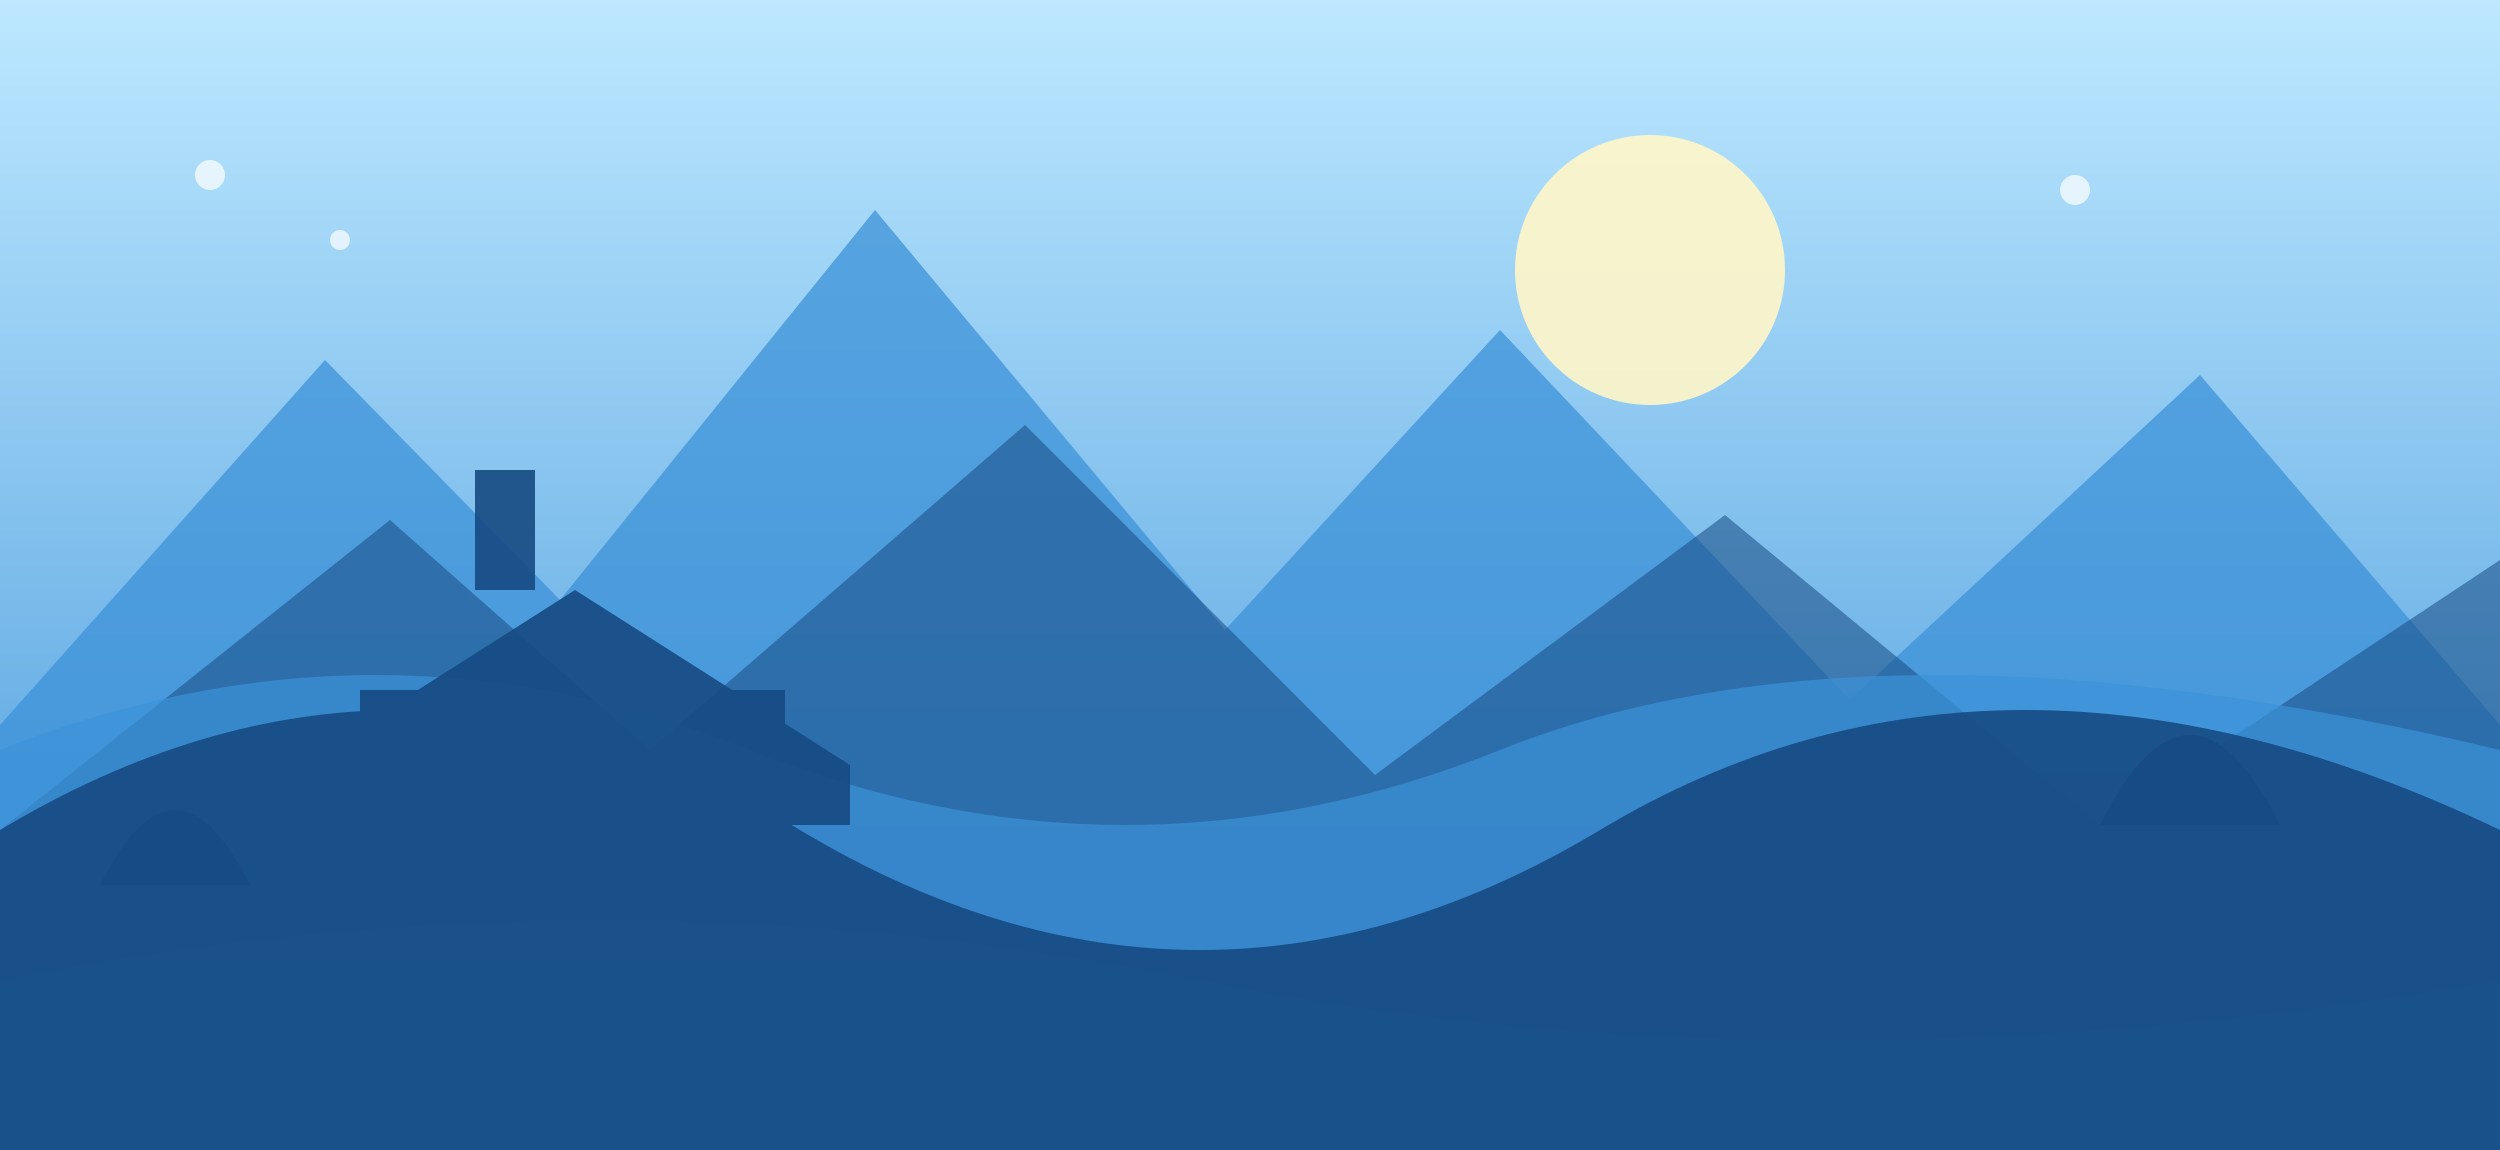
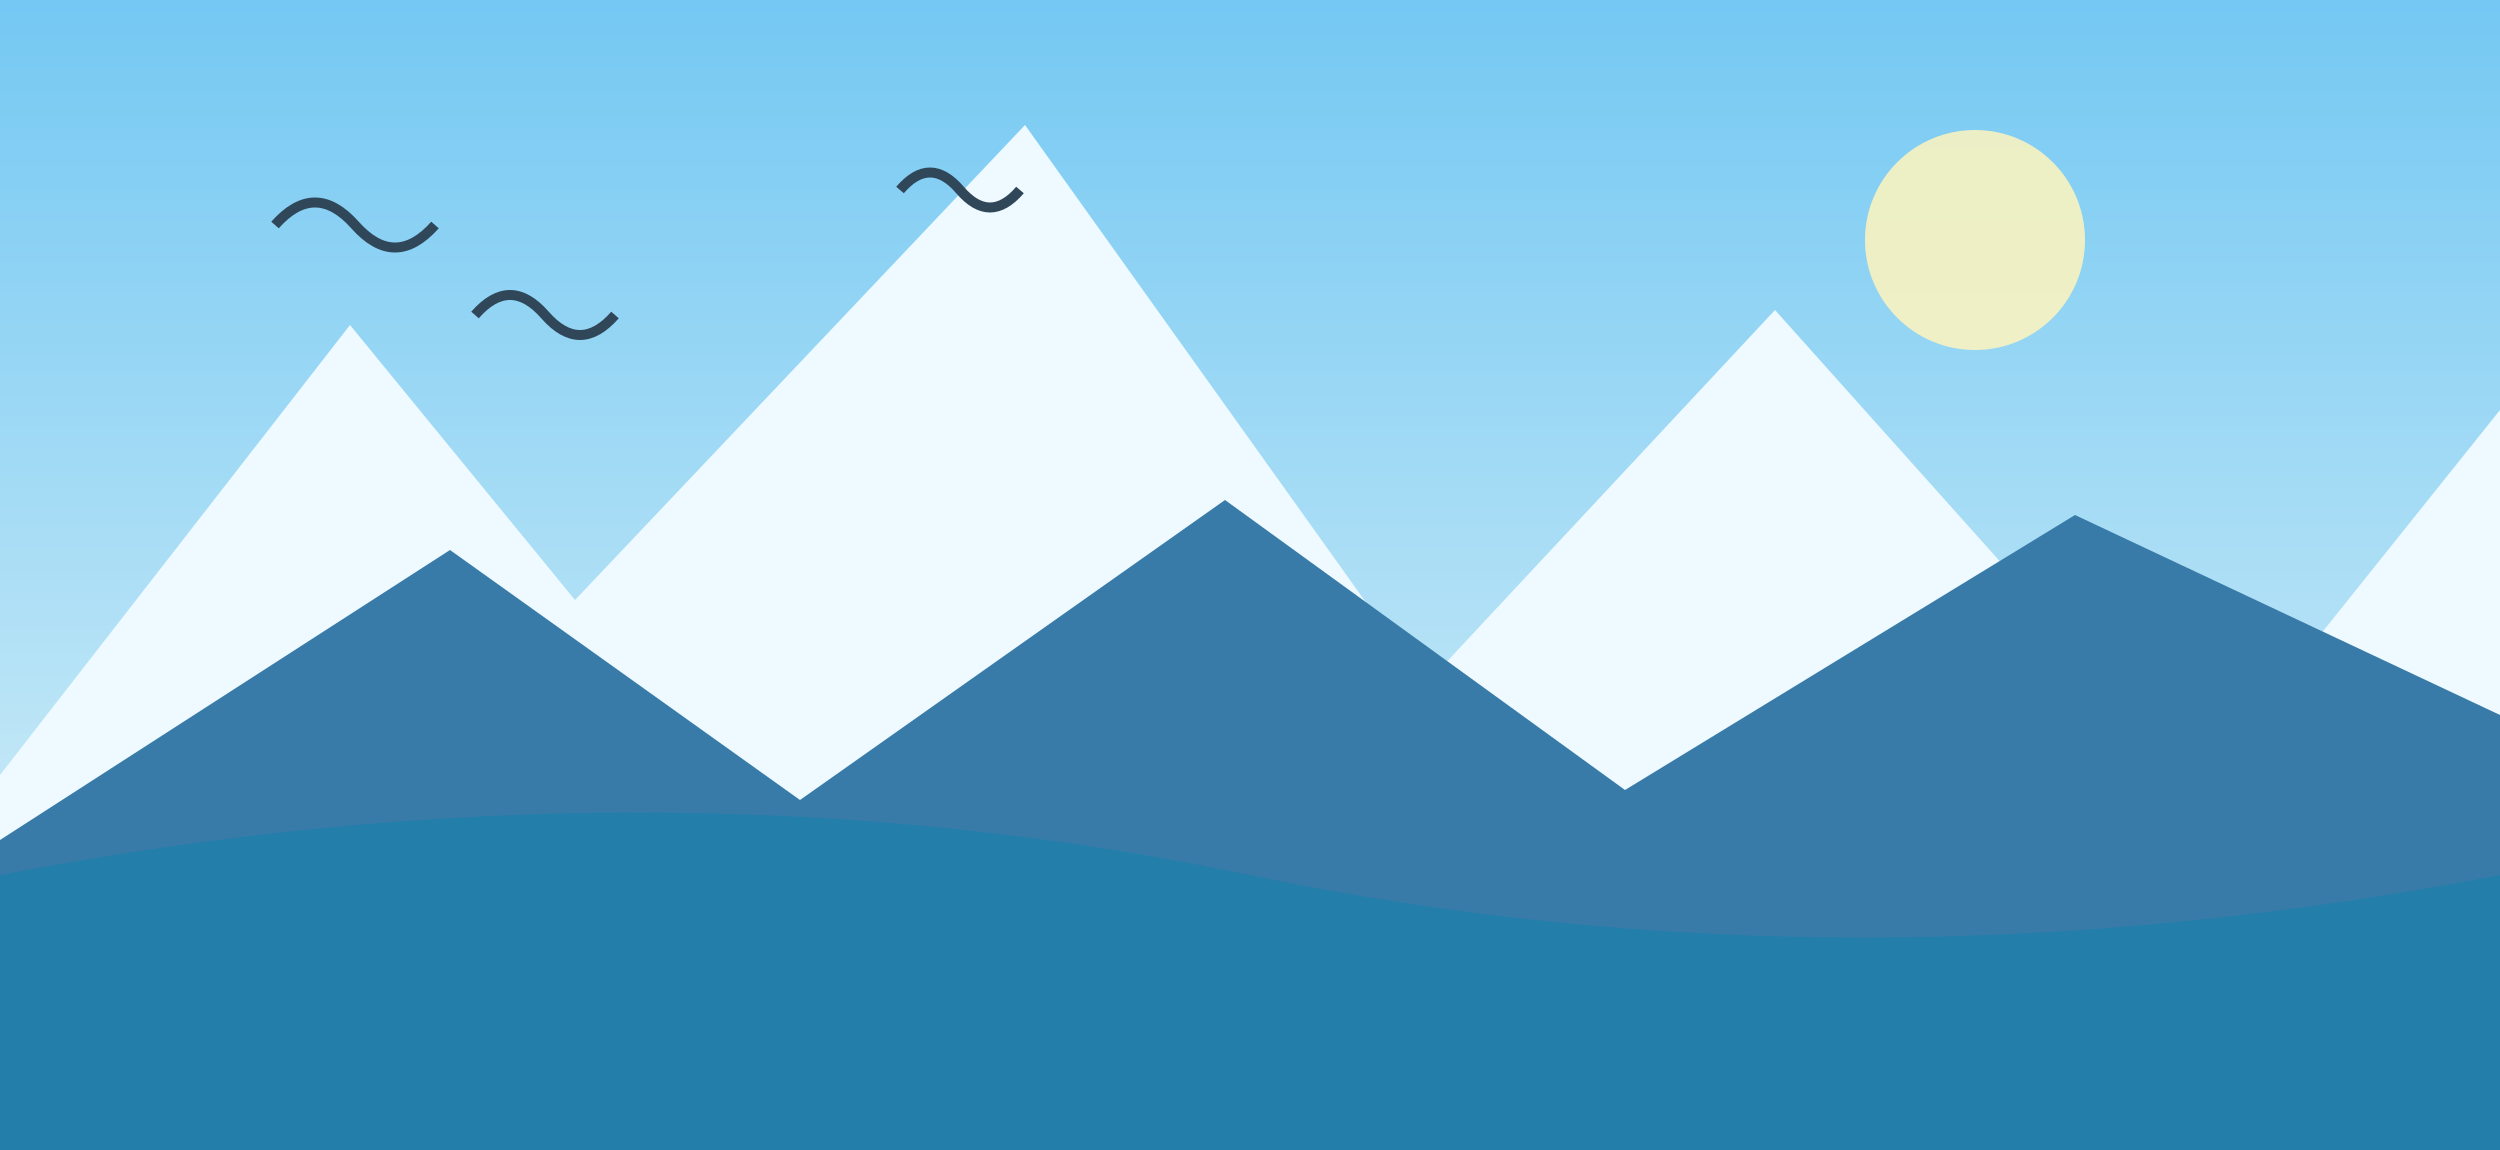
- <svg xmlns="http://www.w3.org/2000/svg" viewBox="0 0 500 230">
+ <svg xmlns="http://www.w3.org/2000/svg" width="1000" height="460" viewBox="0 0 500 230">
  <defs>
-     <linearGradient id="g" x2="0" y2="1">
-       <stop stop-color="#bde8ff" />
-       <stop offset="1" stop-color="#3c91d8" />
+     <linearGradient id="sky" x2="0" y2="1">
+       <stop stop-color="#74c8f3" />
+       <stop offset="1" stop-color="#e4f5f8" />
    </linearGradient>
  </defs>
-   <rect width="500" height="230" fill="url(#g)" />
-   <circle cx="330" cy="54" r="27" fill="#fff6c9" opacity=".9" />
-   <path d="M0 145 L65 72 112 120 175 42 245 126 300 66 370 140 440 75 500 145V230H0Z" fill="#3c91d8" opacity=".75" />
-   <path d="M0 166 L78 104 130 150 205 85 275 155 345 103 420 165 500 112V230H0Z" fill="#164a83" opacity=".55" />
-   <path d="M0 150q75-30 150 0t150 0 200 0v80H0Z" fill="#3c91d8" opacity=".7" />
-   <path d="M0 196q120-24 240 0t260 0v34H0Z" fill="#3c91d8" opacity=".35" />
-   <g fill="#164a83" opacity=".9">
-     <path d="M0 166q80-48 160 0t160 0 180 0v64H0z" />
-     <path d="M60 153l55-35 55 35v12H60z" />
-     <path d="M95 118v-24h12v24zm-23 47v-27h20v27zm65 0v-27h20v27z" />
-   </g>
-   <g fill="#fff" opacity=".7">
-     <circle cx="42" cy="35" r="3" />
-     <circle cx="68" cy="48" r="2" />
-     <circle cx="415" cy="38" r="3" />
-   </g>
-   <g fill="#164a83" opacity=".8">
-     <path d="M20 177q15-30 30 0zm400-12q18-36 36 0z" />
+   <rect width="500" height="230" fill="url(#sky)" />
+   <circle cx="395" cy="48" r="22" fill="#fff4bd" opacity=".85" />
+   <path d="M0 155L70 65l45 55 90-95 80 112 70-75 85 95 60-75V230H0" fill="#eefaff" />
+   <path d="M0 168L90 110l70 50 85-60 80 58 90-55 85 40V230H0" fill="#397ba8" />
+   <path d="M0 175q130-25 250 0t250 0v55H0" fill="#247eaa" />
+   <g fill="none" stroke="#304759" stroke-width="2">
+     <path d="M55 45q8-9 16 0t16 0M95 63q7-8 14 0t14 0M180 38q6-7 12 0t12 0" />
  </g>
</svg>
